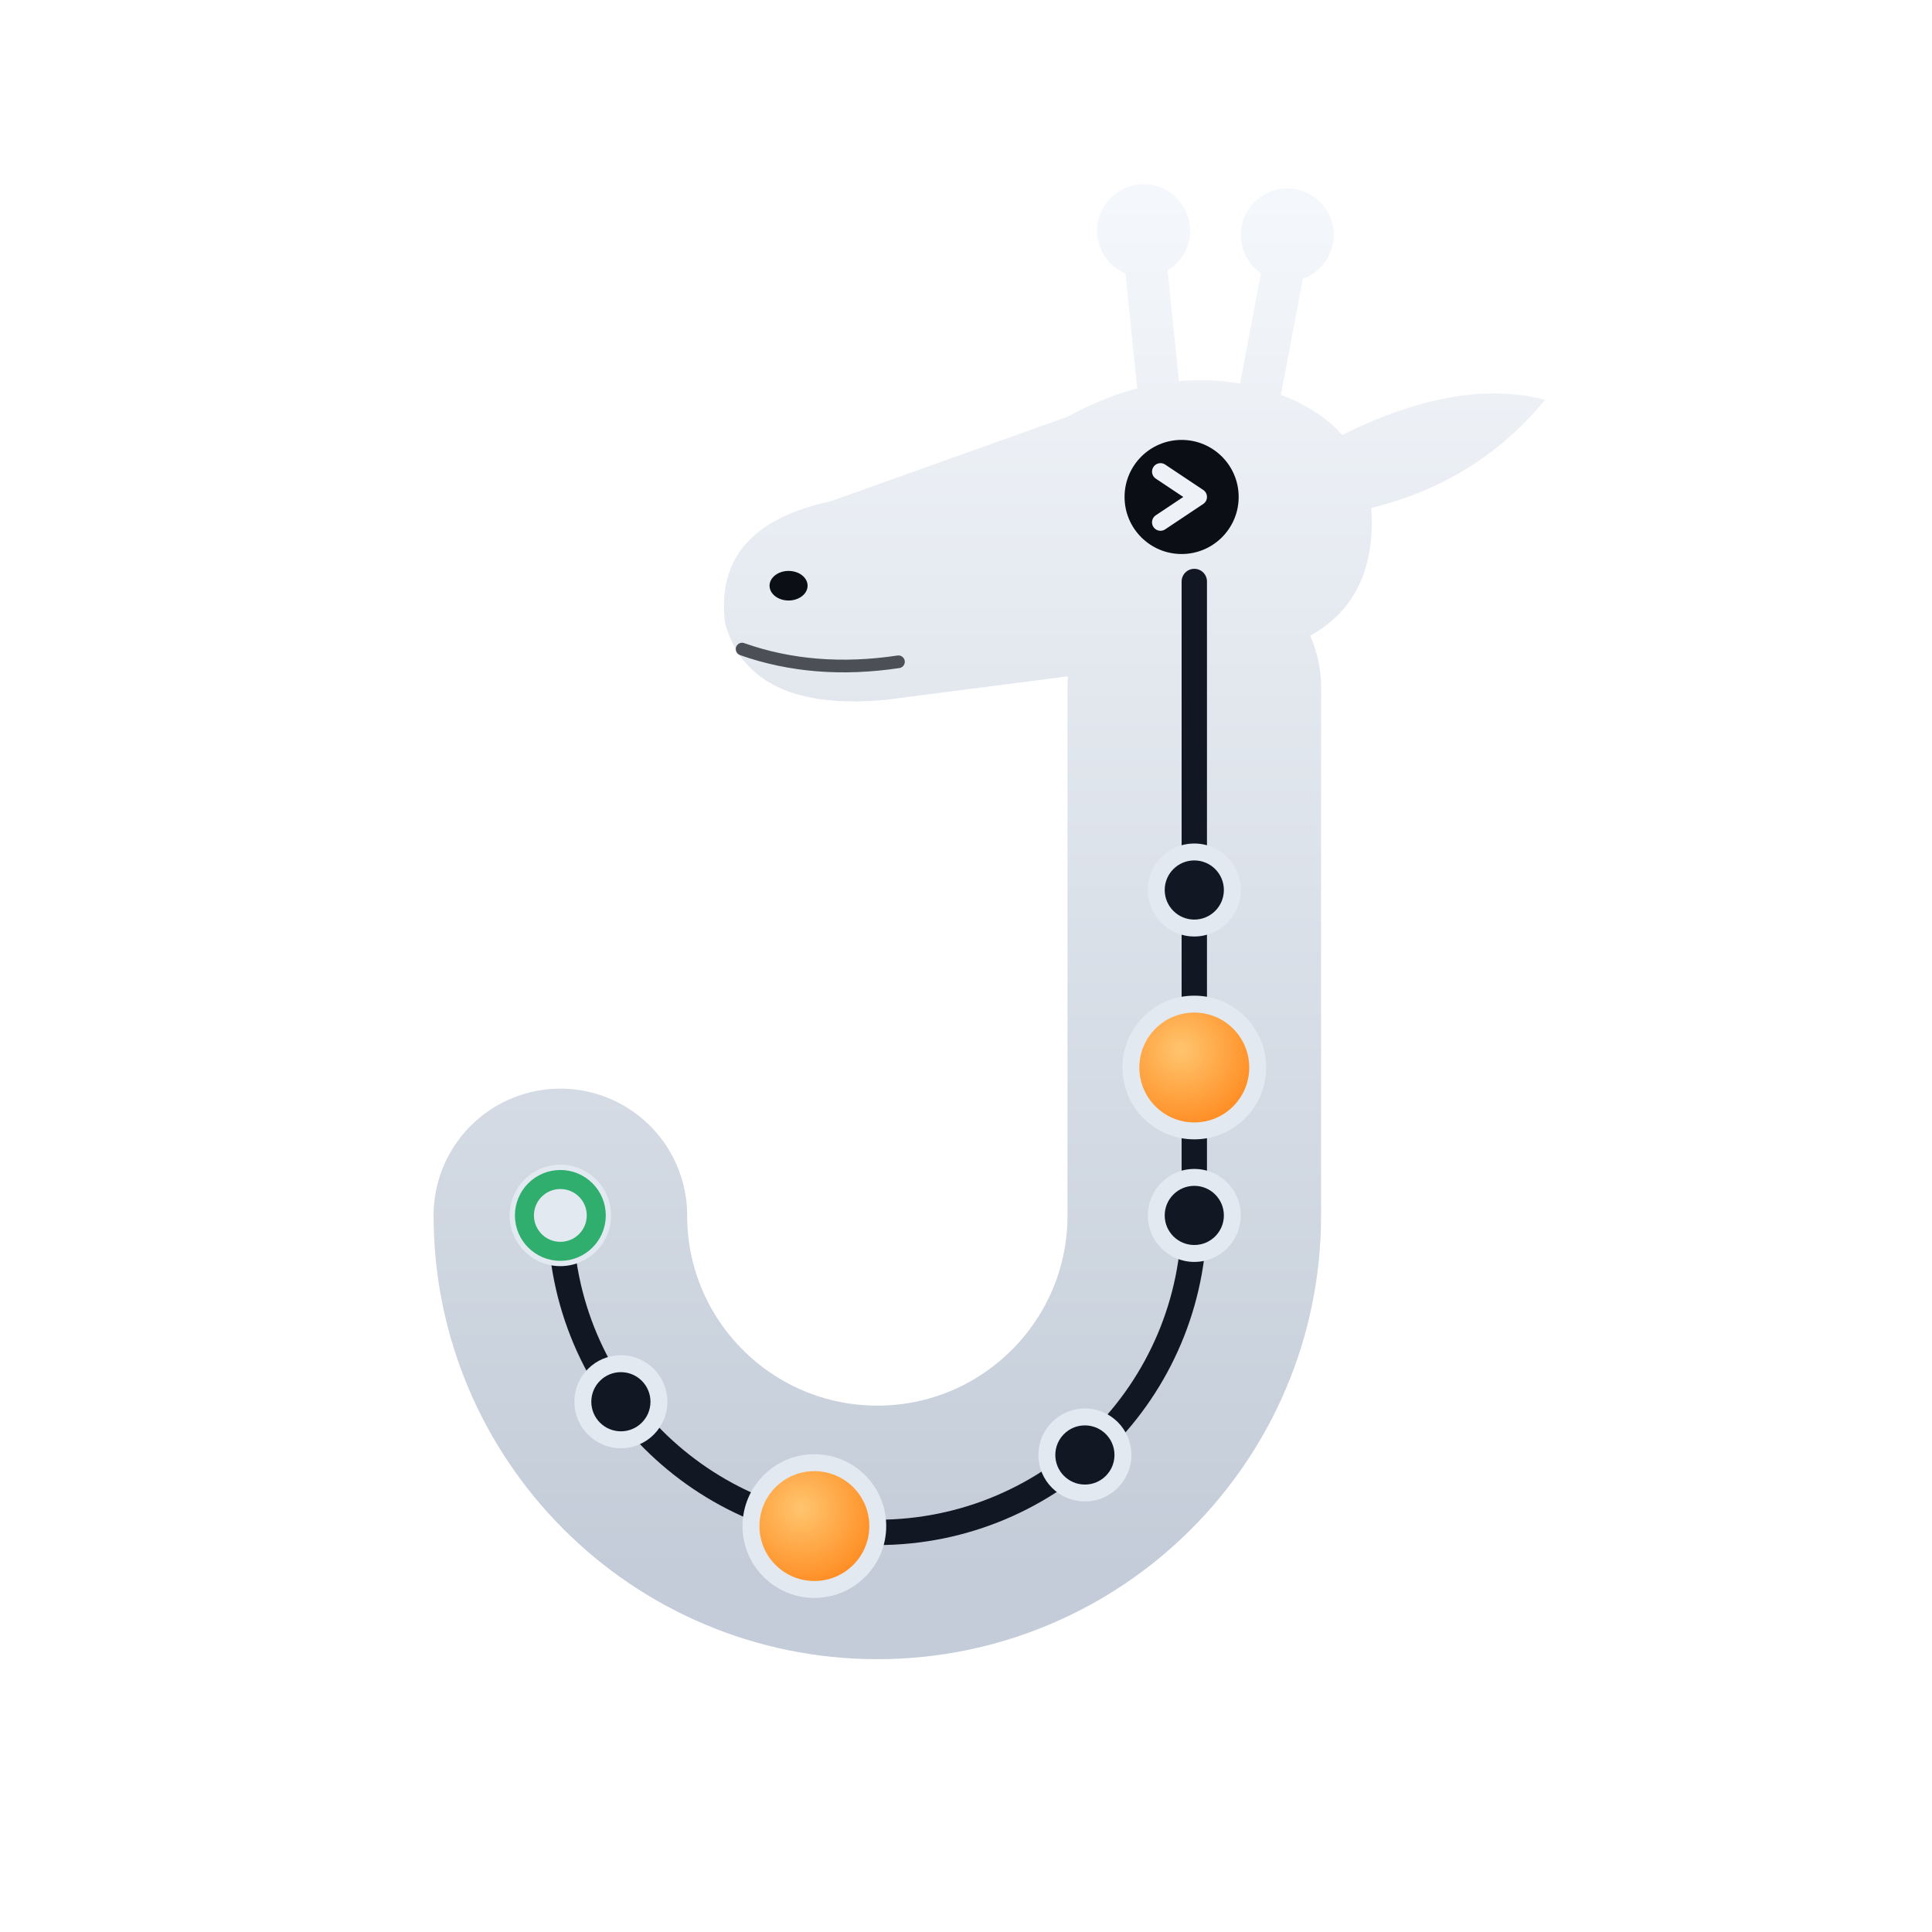
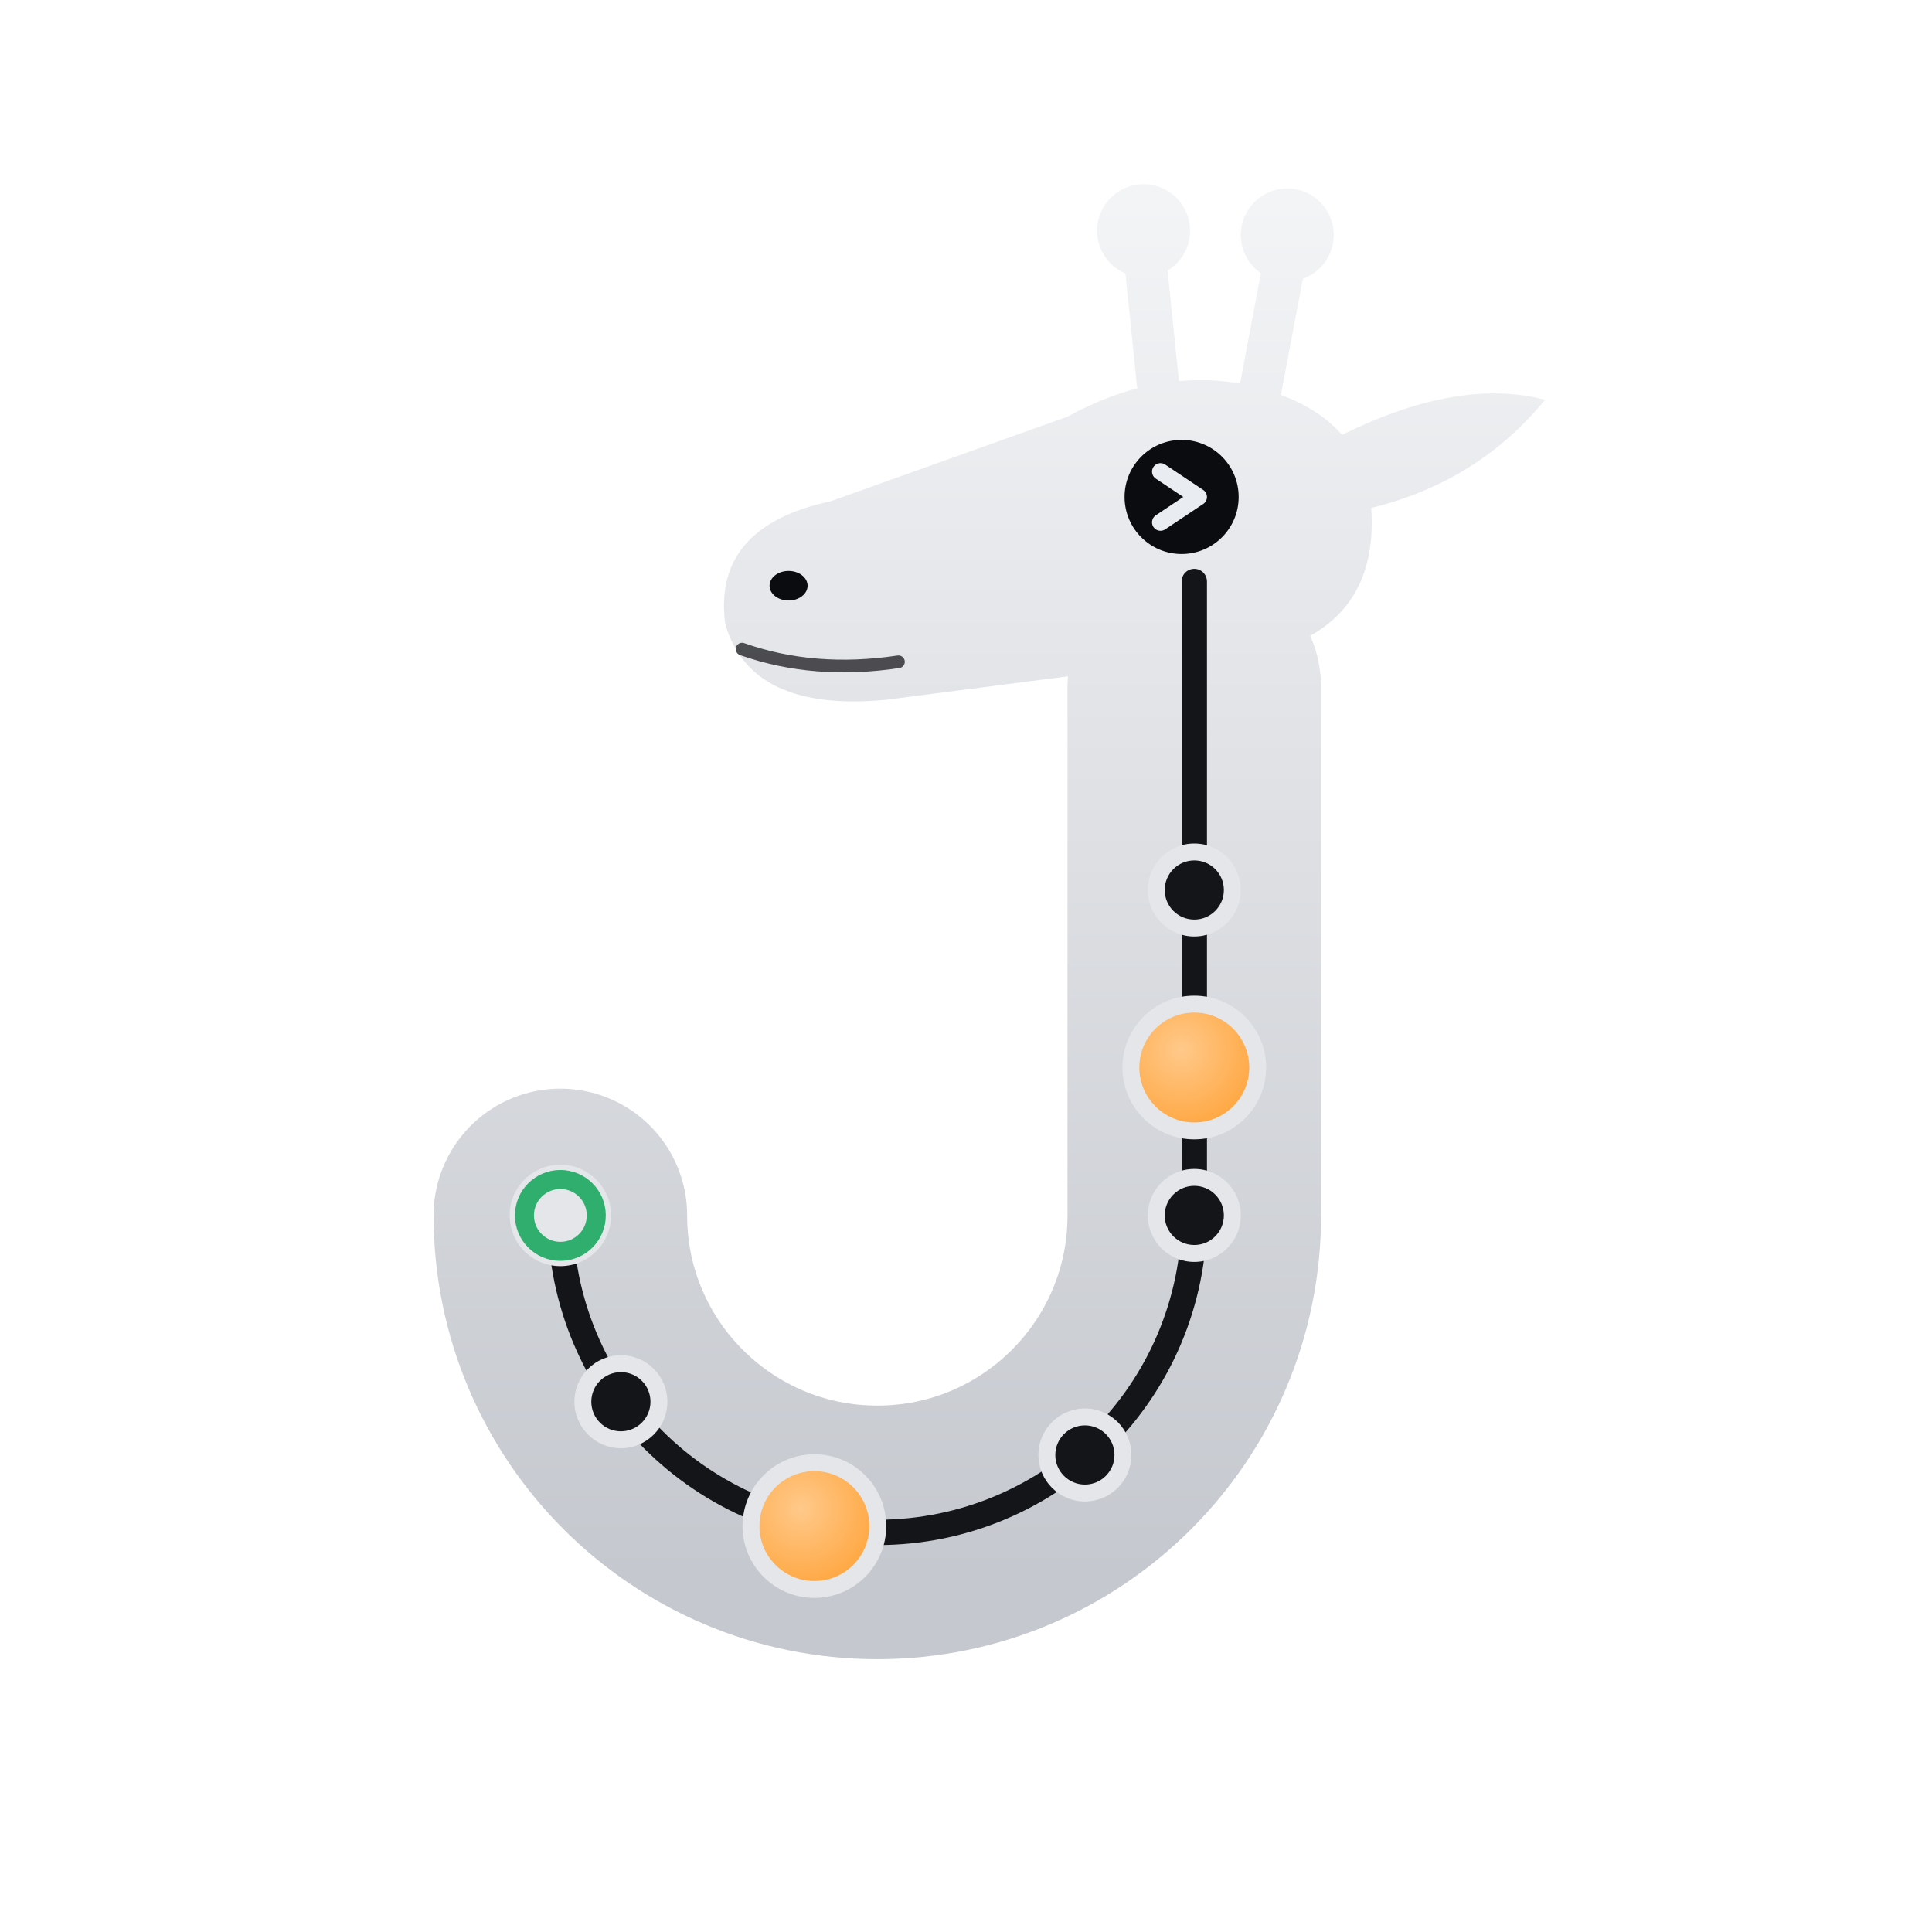
<svg xmlns="http://www.w3.org/2000/svg" width="1024" height="1024" viewBox="0 0 1024 1024">
  <defs>
    <radialGradient id="stopG" cx=".38" cy=".34" r=".75">
-       <stop offset="0" stop-color="#ffc56e" />
-       <stop offset="1" stop-color="#ff8a1f" />
+       <stop offset="0" stop-color="#ffc98a" />
+       <stop offset="1" stop-color="#ffa640" />
    </radialGradient>
    <linearGradient id="tJDark" x1="0" y1="0" x2="0" y2="1">
-       <stop offset="0" stop-color="#161c27" />
-       <stop offset="1" stop-color="#07090d" />
+       <stop offset="0" stop-color="#181a20" />
+       <stop offset="1" stop-color="#0b0c0f" />
    </linearGradient>
    <linearGradient id="bJInk" gradientUnits="userSpaceOnUse" x1="0" y1="150" x2="0" y2="800">
-       <stop offset="0" stop-color="#f4f7fb" />
-       <stop offset="1" stop-color="#c3ccd8" />
+       <stop offset="0" stop-color="#f3f4f6" />
+       <stop offset="1" stop-color="#c5c8ce" />
    </linearGradient>
    <filter id="sh" x="-20%" y="-20%" width="140%" height="140%">
      <feDropShadow dx="0" dy="14" stdDeviation="16" flood-color="#000" flood-opacity=".22" />
    </filter>
  </defs>
  <g transform="translate(-61.4 -61.4) scale(1.12)">
    <g>
      <path d="M620 380V630a150 150 0 0 1-300 0" fill="none" stroke="url(#bJInk)" stroke-width="120" stroke-linecap="round" />
      <path d="M604 248 L596 170 M650 246 L664 172" stroke="url(#bJInk)" stroke-width="20" stroke-linecap="round" />
      <circle cx="596" cy="164" r="22" fill="url(#bJInk)" />
      <circle cx="664" cy="166" r="22" fill="url(#bJInk)" />
      <path d="M676 268 Q740 232 786 244 Q750 288 690 298Z" fill="url(#bJInk)" />
      <path d="M640 236 Q704 248 704 302 Q704 348 660 362 L474 386 Q410 392 398 350 Q392 304 448 292 L560 252 Q600 230 640 236Z" fill="url(#bJInk)" />
-       <ellipse cx="428" cy="332" rx="9" ry="7" fill="#0b0e14" />
-       <path d="M406 362 Q440 374 480 368" fill="none" stroke="#0b0e14" stroke-width="6" stroke-linecap="round" opacity=".7" />
-       <circle cx="614" cy="290" r="27" fill="#0b0e14" />
-       <path d="M604 278 L622 290 L604 302" fill="none" stroke="#eef2f7" stroke-width="8" stroke-linecap="round" stroke-linejoin="round" />
+       <ellipse cx="428" cy="332" rx="9" ry="7" fill="#0b0c0f" />
+       <path d="M406 362 Q440 374 480 368" fill="none" stroke="#0b0c0f" stroke-width="6" stroke-linecap="round" opacity=".7" />
+       <circle cx="614" cy="290" r="27" fill="#0b0c0f" />
+       <path d="M604 278 L622 290 L604 302" fill="none" stroke="#e9ecf1" stroke-width="8" stroke-linecap="round" stroke-linejoin="round" />
    </g>
-     <path d="M620 330V630a150 150 0 0 1-300 0" fill="none" stroke="#121823" stroke-width="12" stroke-linecap="round" />
-     <circle cx="620" cy="476" r="22" fill="#e3e9f1" />
-     <circle cx="620" cy="476" r="14" fill="#121823" />
-     <circle cx="620" cy="560" r="34" fill="#e3e9f1" />
+     <path d="M620 330V630a150 150 0 0 1-300 0" fill="none" stroke="#131519" stroke-width="12" stroke-linecap="round" />
+     <circle cx="620" cy="476" r="22" fill="#e4e6ea" />
+     <circle cx="620" cy="476" r="14" fill="#131519" />
+     <circle cx="620" cy="560" r="34" fill="#e4e6ea" />
    <circle cx="620" cy="560" r="26" fill="url(#stopG)" />
-     <circle cx="620" cy="630" r="22" fill="#e3e9f1" />
-     <circle cx="620" cy="630" r="14" fill="#121823" />
-     <circle cx="568.229" cy="743.362" r="22" fill="#e3e9f1" />
-     <circle cx="568.229" cy="743.362" r="14" fill="#121823" />
-     <circle cx="440.211" cy="777.012" r="34" fill="#e3e9f1" />
+     <circle cx="620" cy="630" r="22" fill="#e4e6ea" />
+     <circle cx="620" cy="630" r="14" fill="#131519" />
+     <circle cx="568.229" cy="743.362" r="22" fill="#e4e6ea" />
+     <circle cx="568.229" cy="743.362" r="14" fill="#131519" />
+     <circle cx="440.211" cy="777.012" r="34" fill="#e4e6ea" />
    <circle cx="440.211" cy="777.012" r="26" fill="url(#stopG)" />
-     <circle cx="348.647" cy="718.168" r="22" fill="#e3e9f1" />
-     <circle cx="348.647" cy="718.168" r="14" fill="#121823" />
-     <circle cx="320" cy="630" r="24" fill="#e3e9f1" />
+     <circle cx="348.647" cy="718.168" r="22" fill="#e4e6ea" />
+     <circle cx="348.647" cy="718.168" r="14" fill="#131519" />
+     <circle cx="320" cy="630" r="24" fill="#e4e6ea" />
    <circle cx="320" cy="630" r="17" fill="none" stroke="#2fae6e" stroke-width="9" />
  </g>
</svg>
